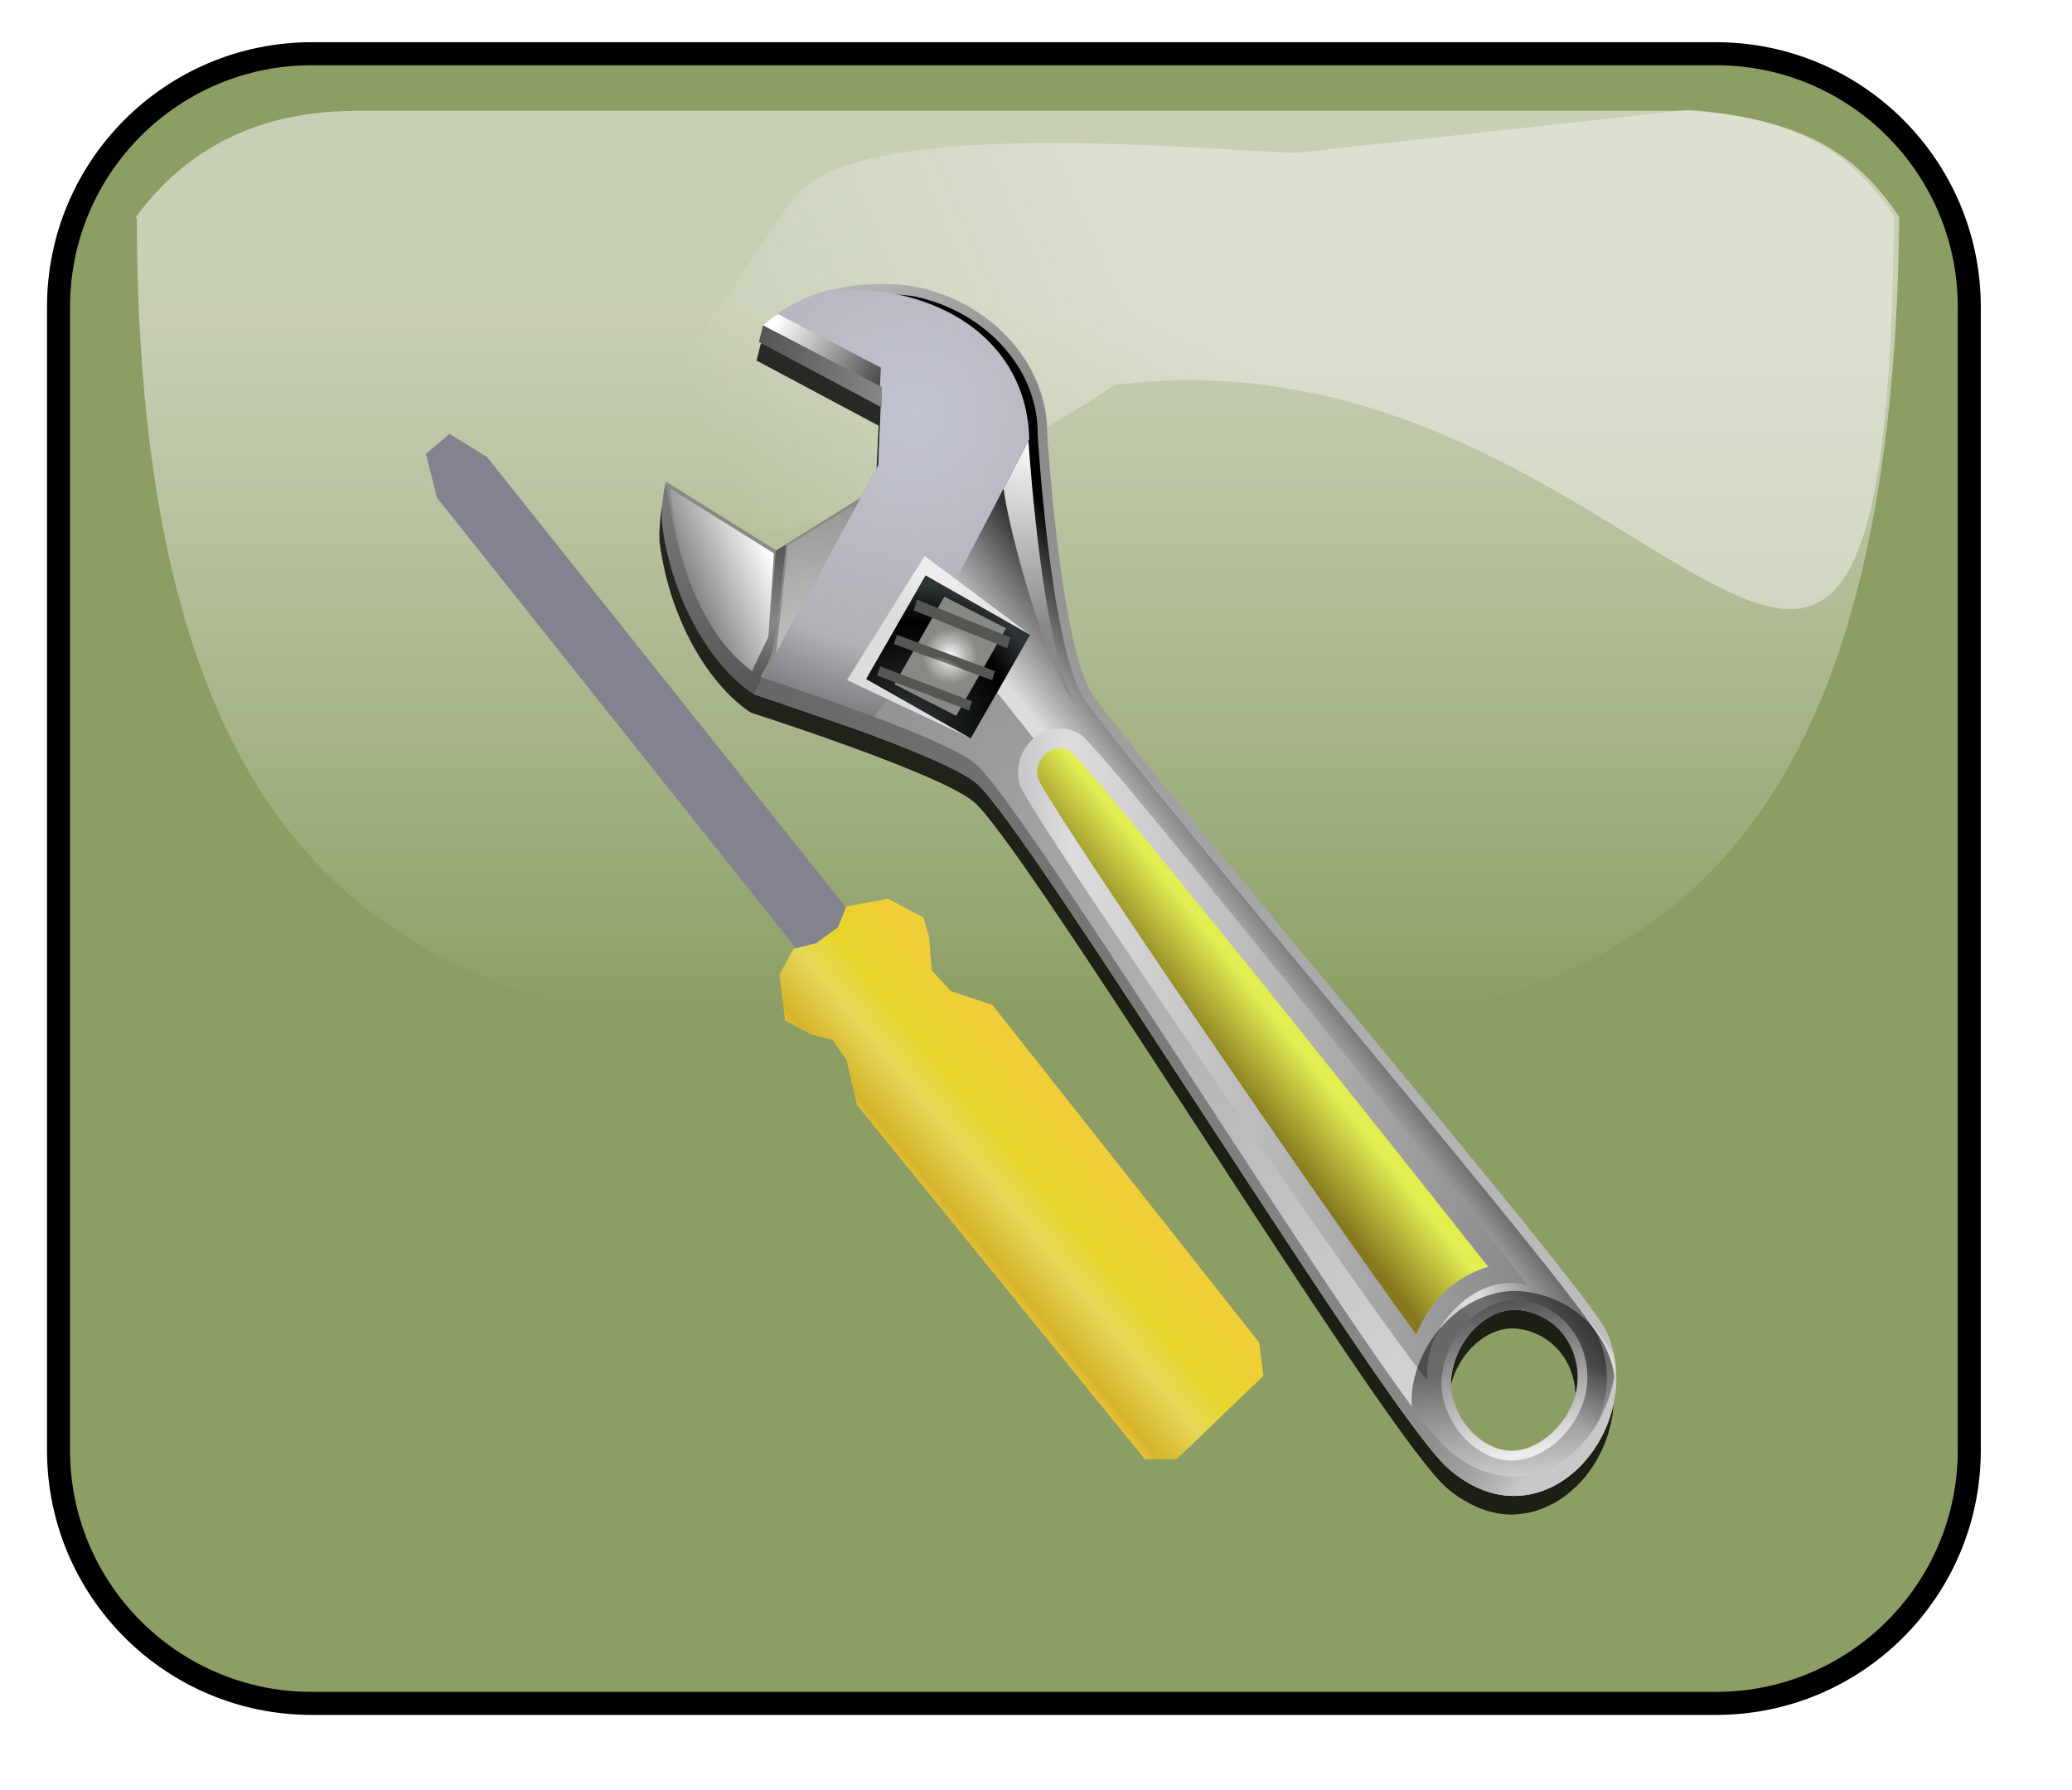
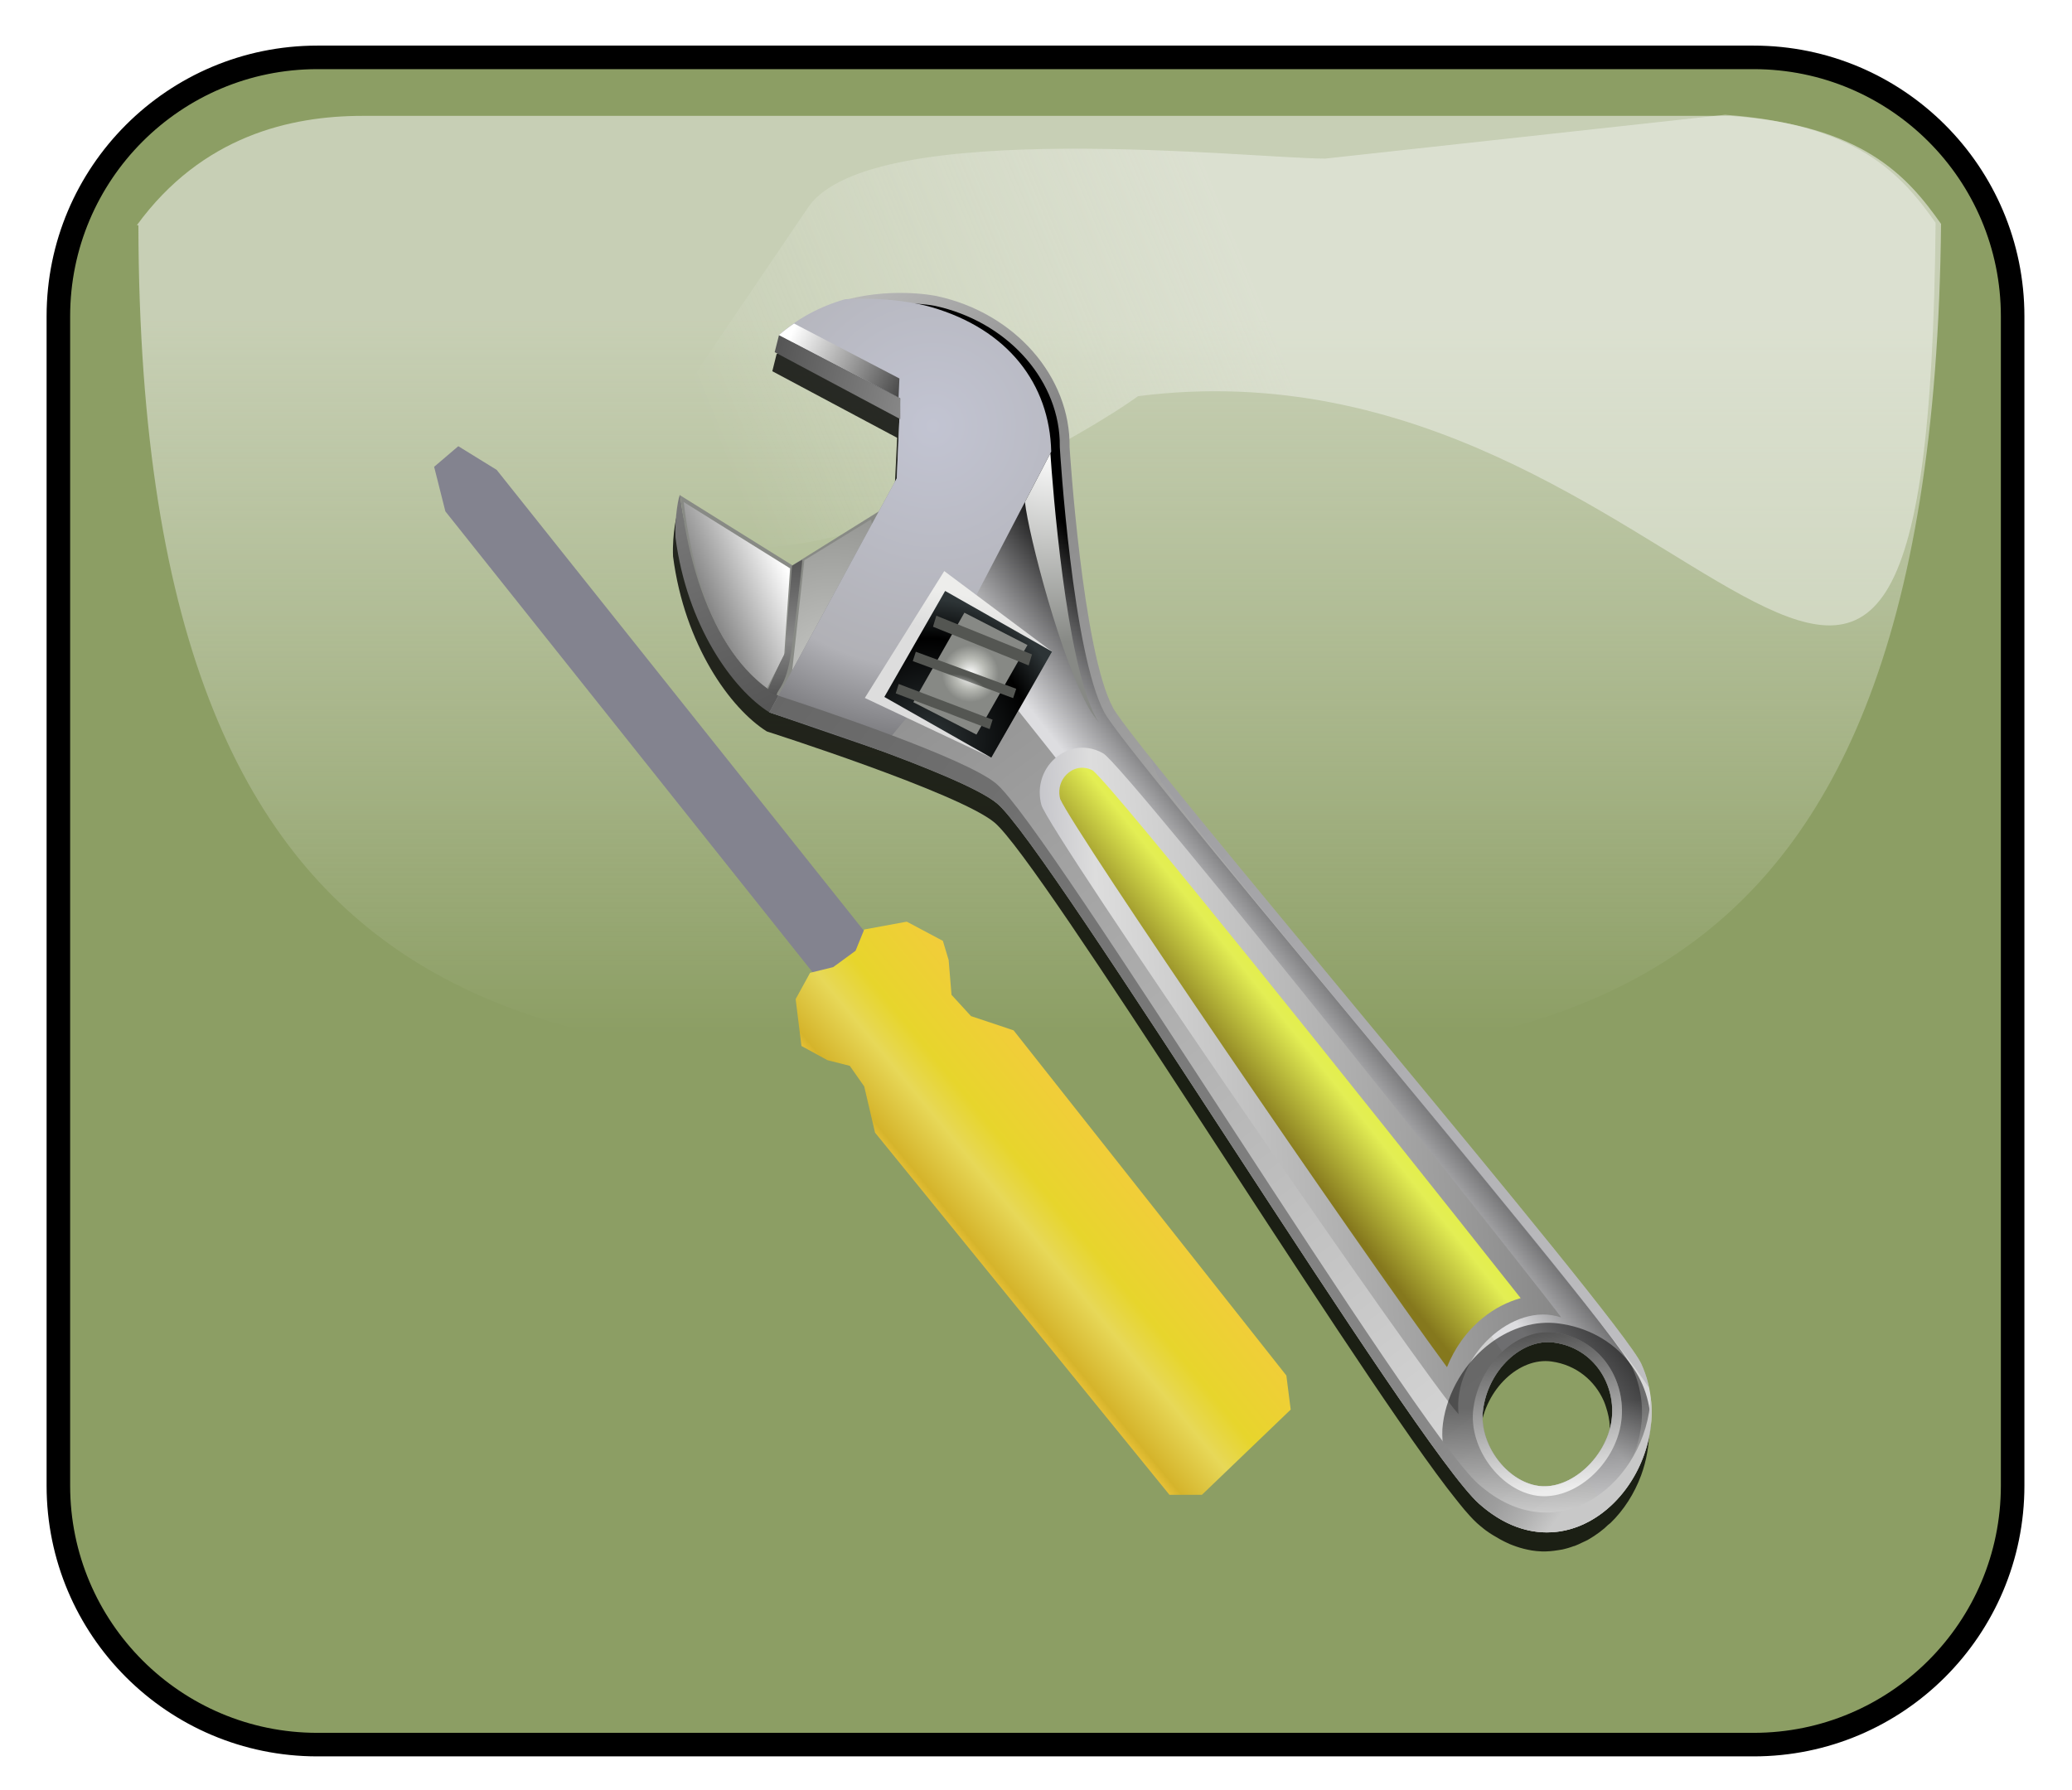
- <svg xmlns="http://www.w3.org/2000/svg" version="1.1" baseProfile="full" width="90" height="77.727" viewBox="0 0 90.00 77.73" enable-background="new 0 0 90.00 77.73" xml:space="preserve">
-   <path fill="#8C9E64" fill-opacity="1" stroke-linejoin="round" stroke="#000000" stroke-opacity="1" d="M 13.54,2.334L 74.54,2.334C 80.615,2.334 85.54,7.259 85.54,13.334L 85.54,63.001C 85.54,69.076 80.615,74.001 74.54,74.001L 13.54,74.001C 7.465,74.001 2.54,69.076 2.54,63.001L 2.54,13.334C 2.54,7.259 7.465,2.334 13.54,2.334 Z " />
+ <svg xmlns="http://www.w3.org/2000/svg" version="1.1" baseProfile="full" width="88" height="76" viewBox="0 0 88.00 76.00" enable-background="new 0 0 88.00 76.00" xml:space="preserve">
+   <path fill="#8C9E64" fill-opacity="1" stroke-linejoin="round" stroke="#000000" stroke-opacity="1" d="M 13.479,2.437L 74.479,2.437C 80.554,2.437 85.479,7.362 85.479,13.438L 85.479,63.104C 85.479,69.179 80.554,74.104 74.479,74.104L 13.479,74.104C 7.404,74.104 2.479,69.179 2.479,63.104L 2.479,13.438C 2.479,7.362 7.404,2.437 13.479,2.437 Z " />
  <linearGradient id="SVGID_Fill1_" gradientUnits="objectBoundingBox" x1="0.504" y1="-0.275" x2="2.054" y2="-0.275" gradientTransform="rotate(90 0.503869 -0.274908)">
    <stop offset="0.316" stop-color="#F0F1EC" stop-opacity="0.592" />
    <stop offset="0.8" stop-color="#FFFFFF" stop-opacity="0" />
  </linearGradient>
-   <path fill="url(#SVGID_Fill1_)" stroke-width="0.2" stroke-linejoin="round" d="M 73.56,4.818L 15.449,4.818C 12.415,4.818 8.641,5.665 5.874,9.463L 5.94,9.463C 6.005,45.062 24.106,45.183 44.483,45.183C 64.86,45.183 82.169,44.839 82.499,9.38L 82.499,9.408C 81.049,7.341 79.138,5.218 73.56,4.818 Z " />
+   <path fill="url(#SVGID_Fill1_)" stroke-width="0.2" stroke-linejoin="round" d="M 73.499,4.922L 15.388,4.922C 12.354,4.922 8.58,5.769 5.812,9.567L 5.878,9.567C 5.944,45.166 24.044,45.287 44.422,45.287C 64.799,45.287 82.108,44.942 82.438,9.483L 82.438,9.511C 80.988,7.444 79.077,5.322 73.499,4.922 Z " />
  <linearGradient id="SVGID_Fill2_" gradientUnits="objectBoundingBox" x1="0.94" y1="0.437" x2="2.525" y2="0.437" gradientTransform="rotate(170.5466 0.940186 0.437275)">
    <stop offset="0.274" stop-color="#F0F1EC" stop-opacity="0.502" />
    <stop offset="0.563" stop-color="#FFFFFF" stop-opacity="0" />
  </linearGradient>
-   <path fill="url(#SVGID_Fill2_)" stroke-width="0.2" stroke-linejoin="round" d="M 73.33,4.771L 56.342,6.633C 53.308,6.633 37.191,4.846 34.424,8.644L 26.342,20.56C 30.701,27.566 46.02,18.475 48.392,16.725C 72.023,13.708 81.939,44.792 82.268,9.333L 82.268,9.361C 80.819,7.294 78.908,5.172 73.33,4.771 Z " />
+   <path fill="url(#SVGID_Fill2_)" stroke-width="0.2" stroke-linejoin="round" d="M 73.268,4.875L 56.281,6.737C 53.247,6.737 37.13,4.949 34.363,8.748L 26.281,20.664C 30.64,27.669 45.959,18.578 48.331,16.828C 71.962,13.812 81.877,44.896 82.207,9.437L 82.207,9.464C 80.757,7.398 78.847,5.275 73.268,4.875 Z " />
  <linearGradient id="SVGID_Fill3_" gradientUnits="objectBoundingBox" x1="0.384" y1="-0.054" x2="1.499" y2="-0.054" gradientTransform="rotate(135.748 0.384323 -0.054269)">
    <stop offset="0.391" stop-color="#83838F" stop-opacity="1" />
    <stop offset="0.46" stop-color="#4F4F5E" stop-opacity="1" />
    <stop offset="0.53" stop-color="#8D8D99" stop-opacity="1" />
    <stop offset="0.614" stop-color="#AAABB9" stop-opacity="1" />
  </linearGradient>
-   <path fill="url(#SVGID_Fill3_)" stroke-width="0.2" stroke-linejoin="round" d="M 18.499,19.724L 19.525,18.849L 21.154,19.853L 37.422,40.274L 35.203,41.986L 18.978,21.619L 18.499,19.724 Z " />
+   <path fill="url(#SVGID_Fill3_)" stroke-width="0.2" stroke-linejoin="round" d="M 18.438,19.828L 19.464,18.953L 21.093,19.957L 37.361,40.377L 35.142,42.09L 18.916,21.722L 18.438,19.828 Z " />
  <linearGradient id="SVGID_Fill4_" gradientUnits="objectBoundingBox" x1="0.891" y1="0.244" x2="1.815" y2="0.244" gradientTransform="rotate(136.3901 0.890847 0.243554)">
    <stop offset="0.256" stop-color="#F5CA3F" stop-opacity="1" />
    <stop offset="0.474" stop-color="#E7D52C" stop-opacity="1" />
    <stop offset="0.549" stop-color="#E7D858" stop-opacity="1" />
    <stop offset="0.651" stop-color="#D5B42B" stop-opacity="1" />
    <stop offset="0.684" stop-color="#F5CA3F" stop-opacity="1" />
  </linearGradient>
-   <path fill="url(#SVGID_Fill4_)" stroke-width="0.2" stroke-linejoin="round" d="M 36.397,40.283L 35.447,40.977L 34.467,41.218L 33.853,42.334L 34.099,44.325L 35.202,44.928L 36.152,45.17L 36.765,46.044L 37.225,48.005L 49.729,63.39L 51.109,63.39L 54.878,59.77L 54.694,58.322L 43.109,43.661L 41.301,43.058L 40.474,42.153L 40.351,40.675L 40.106,39.86L 38.573,39.046L 36.765,39.378L 36.397,40.283 Z " />
-   <path fill="none" stroke-width="1.333" stroke-linejoin="round" stroke="#BDAA28" stroke-opacity="1" d="M 46.477,32.625C 47.555,33.567 57.523,46.028 64.646,55.036C 64.088,55.193 63.536,55.47 63.032,55.881C 62.333,56.45 61.83,57.183 61.516,57.968C 57.643,52.709 45.747,35.303 45.087,33.833C 45.068,33.754 45.055,33.676 45.051,33.599C 45.036,33.248 45.176,32.928 45.452,32.711C 45.757,32.47 46.138,32.444 46.477,32.625 Z " />
-   <path fill="#000000" fill-opacity="0.804" stroke-width="0.2" stroke-linejoin="round" d="M 65.951,57.727C 64.591,57.541 63.149,58.893 62.939,60.616C 62.765,62.04 63.938,63.629 65.297,63.814C 66.658,64.001 68.176,62.612 68.395,61.052C 68.408,60.958 68.427,60.856 68.432,60.762C 68.436,60.668 68.435,60.573 68.43,60.479C 68.417,60.199 68.359,59.929 68.27,59.664C 68.241,59.575 68.215,59.493 68.177,59.408C 67.803,58.557 67.025,57.874 65.951,57.727 Z M 39.565,13.244C 39.678,13.263 39.746,13.28 39.749,13.281C 43.079,14.001 45.426,16.719 45.383,19.706C 45.384,19.719 45.927,28.363 47.227,30.767C 48.247,32.655 68.777,56.662 69.671,58.649C 70.25,59.935 70.21,61.331 69.762,62.56C 69.475,63.338 69.028,64.038 68.458,64.588C 68.428,64.618 68.391,64.637 68.36,64.665C 68.308,64.713 68.256,64.767 68.203,64.812C 68.129,64.874 68.056,64.932 67.979,64.989C 67.838,65.094 67.69,65.193 67.539,65.28C 67.521,65.29 67.503,65.301 67.485,65.311C 67.415,65.35 67.343,65.378 67.27,65.412C 67.161,65.465 67.05,65.52 66.936,65.562L 66.898,65.57C 66.815,65.6 66.732,65.63 66.648,65.654C 66.605,65.666 66.561,65.678 66.518,65.689C 66.482,65.697 66.45,65.706 66.414,65.714C 66.355,65.726 66.294,65.733 66.234,65.742C 66.008,65.779 65.77,65.803 65.535,65.795C 65.397,65.79 65.253,65.775 65.113,65.754C 65.054,65.745 65,65.731 64.941,65.719C 64.734,65.678 64.531,65.618 64.322,65.538C 64.275,65.52 64.225,65.501 64.179,65.481C 64.103,65.449 64.028,65.412 63.953,65.376C 63.822,65.311 63.696,65.24 63.565,65.159C 63.512,65.127 63.454,65.097 63.401,65.062C 63.326,65.011 63.246,64.96 63.17,64.904C 63.144,64.885 63.116,64.863 63.09,64.843C 62.987,64.763 62.885,64.676 62.783,64.585C 62.7,64.511 62.599,64.408 62.493,64.292C 62.421,64.213 62.334,64.115 62.252,64.018C 62.142,63.889 61.997,63.704 61.871,63.546C 61.764,63.41 61.645,63.261 61.514,63.09C 56.939,57.079 44.298,36.512 42.301,34.837C 40.794,33.572 32.628,30.965 32.628,30.965C 31.079,29.989 29.135,27.291 28.646,23.531C 28.604,22.557 28.83,21.567 28.849,21.748L 33.617,24.715L 37.283,22.422L 38.042,21.018L 38.163,18.493L 32.862,15.664L 33.042,14.943C 35.517,12.766 38.772,13.117 39.565,13.244 Z " />
-   <linearGradient id="SVGID_Fill5_" gradientUnits="objectBoundingBox" x1="0.861" y1="1.056" x2="3.227" y2="1.056" gradientTransform="rotate(256.9413 0.861222 1.055933)">
+   <path fill="url(#SVGID_Fill4_)" stroke-width="0.2" stroke-linejoin="round" d="M 36.336,40.386L 35.386,41.08L 34.405,41.321L 33.792,42.438L 34.038,44.428L 35.141,45.032L 36.091,45.273L 36.704,46.148L 37.164,48.109L 49.668,63.493L 51.047,63.493L 54.817,59.874L 54.633,58.426L 43.048,43.765L 41.24,43.161L 40.412,42.257L 40.29,40.778L 40.045,39.964L 38.512,39.149L 36.704,39.481L 36.336,40.386 Z " />
+   <path fill="none" stroke-width="1.333" stroke-linejoin="round" stroke="#BDAA28" stroke-opacity="1" d="M 46.415,32.729C 47.494,33.67 57.462,46.132 64.585,55.14C 64.027,55.297 63.475,55.574 62.971,55.985C 62.272,56.553 61.769,57.286 61.455,58.072C 57.582,52.813 45.686,35.406 45.026,33.936C 45.007,33.858 44.994,33.779 44.99,33.703C 44.974,33.352 45.115,33.032 45.39,32.815C 45.696,32.574 46.077,32.547 46.415,32.729 Z " />
+   <path fill="#000000" fill-opacity="0.804" stroke-width="0.2" stroke-linejoin="round" d="M 65.89,57.83C 64.53,57.645 63.087,58.997 62.877,60.719C 62.704,62.143 63.877,63.732 65.236,63.918C 66.597,64.104 68.115,62.715 68.334,61.156C 68.347,61.062 68.366,60.959 68.371,60.865C 68.375,60.772 68.374,60.676 68.369,60.583C 68.356,60.302 68.297,60.032 68.209,59.767C 68.18,59.679 68.154,59.597 68.116,59.512C 67.742,58.661 66.964,57.977 65.89,57.83 Z M 39.504,13.348C 39.617,13.366 39.685,13.384 39.688,13.384C 43.018,14.104 45.365,16.823 45.322,19.809C 45.322,19.823 45.865,28.466 47.165,30.871C 48.185,32.758 68.716,56.766 69.61,58.752C 70.189,60.038 70.149,61.434 69.701,62.664C 69.414,63.442 68.967,64.141 68.397,64.692C 68.367,64.721 68.329,64.741 68.299,64.769C 68.247,64.817 68.195,64.871 68.142,64.916C 68.068,64.978 67.994,65.036 67.918,65.093C 67.777,65.197 67.628,65.297 67.478,65.383C 67.46,65.394 67.441,65.405 67.424,65.415C 67.353,65.453 67.281,65.481 67.209,65.516C 67.1,65.569 66.989,65.624 66.875,65.666L 66.837,65.674C 66.754,65.703 66.671,65.734 66.587,65.757C 66.543,65.77 66.5,65.782 66.457,65.792C 66.421,65.801 66.388,65.81 66.353,65.817C 66.294,65.83 66.233,65.837 66.173,65.846C 65.947,65.883 65.709,65.907 65.474,65.898C 65.336,65.893 65.192,65.879 65.051,65.857C 64.993,65.848 64.939,65.835 64.879,65.823C 64.673,65.781 64.47,65.721 64.261,65.641C 64.214,65.623 64.164,65.605 64.117,65.585C 64.042,65.553 63.967,65.516 63.892,65.479C 63.761,65.415 63.635,65.344 63.504,65.263C 63.451,65.231 63.393,65.201 63.34,65.165C 63.264,65.115 63.184,65.064 63.109,65.008C 63.083,64.988 63.055,64.966 63.028,64.946C 62.926,64.867 62.824,64.78 62.722,64.689C 62.639,64.615 62.538,64.511 62.432,64.395C 62.359,64.317 62.273,64.218 62.19,64.121C 62.081,63.992 61.936,63.808 61.81,63.65C 61.702,63.514 61.583,63.364 61.453,63.194C 56.878,57.182 44.237,36.616 42.24,34.94C 40.733,33.676 32.567,31.068 32.567,31.068C 31.018,30.093 29.073,27.395 28.585,23.635C 28.542,22.66 28.769,21.671 28.788,21.852L 33.556,24.818L 37.222,22.526L 37.98,21.121L 38.102,18.596L 32.801,15.768L 32.981,15.046C 35.456,12.869 38.71,13.22 39.504,13.348 Z " />
+   <linearGradient id="SVGID_Fill5_" gradientUnits="objectBoundingBox" x1="0.861" y1="1.056" x2="3.227" y2="1.056" gradientTransform="rotate(256.9413 0.861223 1.055933)">
    <stop offset="0" stop-color="#545454" stop-opacity="1" />
    <stop offset="0.686" stop-color="#878787" stop-opacity="1" />
    <stop offset="1" stop-color="#878787" stop-opacity="1" />
  </linearGradient>
-   <path fill="url(#SVGID_Fill5_)" stroke-width="0.2" stroke-linejoin="round" d="M 28.951,20.939C 29.389,25.003 32.117,28.483 33.645,28.93L 32.736,30.156C 31.188,29.18 29.237,26.486 28.749,22.726L 28.749,22.726C 28.71,21.828 28.898,20.911 28.942,20.917L 28.951,20.939 Z " />
-   <path fill="#888A85" fill-opacity="1" stroke-width="0.2" stroke-linejoin="round" d="M 28.951,20.939L 33.714,23.908L 37.385,21.617C 37.688,22.222 36.438,30.36 34.648,30.022C 31.372,29.402 29.494,25.561 28.951,20.939 Z " />
+   <path fill="url(#SVGID_Fill5_)" stroke-width="0.2" stroke-linejoin="round" d="M 28.889,21.042C 29.327,25.107 32.056,28.587 33.584,29.033L 32.675,30.259C 31.127,29.284 29.176,26.59 28.688,22.83L 28.688,22.83C 28.648,21.931 28.837,21.015 28.881,21.02L 28.889,21.042 Z " />
+   <path fill="#888A85" fill-opacity="1" stroke-width="0.2" stroke-linejoin="round" d="M 28.89,21.042L 33.653,24.012L 37.324,21.721C 37.627,22.326 36.377,30.463 34.587,30.125C 31.311,29.506 29.433,25.665 28.89,21.042 Z " />
  <linearGradient id="SVGID_Fill6_" gradientUnits="objectBoundingBox" x1="0.964" y1="0.351" x2="2.072" y2="0.351" gradientTransform="rotate(142.7085 0.963585 0.350584)">
    <stop offset="0" stop-color="#FFFFFF" stop-opacity="1" />
    <stop offset="0.639" stop-color="#878787" stop-opacity="1" />
    <stop offset="1" stop-color="#878787" stop-opacity="1" />
  </linearGradient>
-   <path fill="url(#SVGID_Fill6_)" stroke-width="0.2" stroke-linejoin="round" d="M 33.618,24.038L 33.367,27.727L 32.636,29.123C 31.804,28.508 31.109,27.631 30.549,26.564L 30.549,26.564C 29.816,25.058 29.333,23.215 29.098,21.222L 33.618,24.038 Z " />
-   <radialGradient id="SVGID_Fill7_" cx="35.429" cy="28.463" r="13.953" gradientUnits="userSpaceOnUse" gradientTransform="rotate(201.1746 35.42925 28.46309)">
+   <path fill="url(#SVGID_Fill6_)" stroke-width="0.2" stroke-linejoin="round" d="M 33.556,24.142L 33.306,27.831L 32.575,29.226C 31.742,28.611 31.048,27.735 30.488,26.668L 30.488,26.668C 29.755,25.162 29.271,23.318 29.037,21.325L 33.556,24.142 Z " />
+   <radialGradient id="SVGID_Fill7_" cx="35.368" cy="28.567" r="13.953" gradientUnits="userSpaceOnUse" gradientTransform="rotate(201.1746 35.36806 28.56658)">
    <stop offset="0" stop-color="#FFFFFF" stop-opacity="0.518" />
    <stop offset="1" stop-color="#3D3D3D" stop-opacity="0.518" />
  </radialGradient>
-   <path fill="url(#SVGID_Fill7_)" stroke-width="0.2" stroke-linejoin="round" d="M 37.057,21.977L 37.064,22.002C 37.316,22.868 36.42,30.436 34.666,30.104C 34.278,30.031 33.904,29.911 33.555,29.751L 34.223,23.695L 37.048,21.963 Z " />
+   <path fill="url(#SVGID_Fill7_)" stroke-width="0.2" stroke-linejoin="round" d="M 36.996,22.08L 37.003,22.106C 37.255,22.972 36.359,30.54 34.604,30.208C 34.217,30.134 33.842,30.015 33.493,29.855L 34.162,23.798L 36.987,22.066 Z " />
  <linearGradient id="SVGID_Fill8_" gradientUnits="objectBoundingBox" x1="0.927" y1="0.976" x2="2.485" y2="0.976" gradientTransform="rotate(242.3543 0.927189 0.975742)">
    <stop offset="0" stop-color="#DDDDDD" stop-opacity="1" />
    <stop offset="0.686" stop-color="#878787" stop-opacity="1" />
    <stop offset="0.894" stop-color="#DDDDDD" stop-opacity="1" />
    <stop offset="1" stop-color="#DDDDDD" stop-opacity="1" />
  </linearGradient>
-   <path fill="url(#SVGID_Fill8_)" stroke-width="0.2" stroke-linejoin="round" d="M 39.852,12.473C 43.182,13.194 45.531,15.908 45.487,18.895L 45.487,18.895C 45.488,18.908 46.031,27.556 47.332,29.96L 47.332,29.96C 48.352,31.848 68.88,55.85 69.775,57.837L 69.775,57.837C 71.664,62.032 67.017,67.435 62.886,63.774L 62.886,63.774C 60.161,61.359 44.639,35.896 42.41,34.026L 42.41,34.026C 40.903,32.761 32.737,30.155 32.737,30.155L 38.148,20.215L 38.297,16.816L 33.146,14.13C 35.426,12.123 38.373,12.272 39.442,12.408L 39.442,12.408C 39.698,12.441 39.846,12.473 39.852,12.473 Z M 68.504,60.24C 68.714,58.742 67.777,57.157 66.059,56.921L 66.059,56.921C 64.699,56.735 63.254,58.086 63.044,59.809L 63.044,59.809C 62.87,61.233 64.046,62.825 65.405,63.011L 65.423,63.014L 65.423,63.014C 66.778,63.186 68.286,61.793 68.504,60.24 Z " />
+   <path fill="url(#SVGID_Fill8_)" stroke-width="0.2" stroke-linejoin="round" d="M 39.79,12.577C 43.12,13.297 45.47,16.012 45.426,18.998L 45.426,18.998C 45.427,19.012 45.97,27.659 47.27,30.063L 47.27,30.063C 48.291,31.951 68.819,55.954 69.713,57.94L 69.713,57.94C 71.603,62.135 66.956,67.539 62.824,63.877L 62.824,63.877C 60.1,61.463 44.578,36 42.349,34.129L 42.349,34.129C 40.842,32.865 32.676,30.259 32.676,30.259L 38.087,20.319L 38.236,16.919L 33.085,14.233C 35.365,12.227 38.312,12.376 39.381,12.511L 39.381,12.511C 39.637,12.544 39.785,12.576 39.79,12.577 Z M 68.443,60.344C 68.653,58.846 67.716,57.26 65.998,57.025L 65.998,57.025C 64.638,56.838 63.192,58.19 62.983,59.912L 62.983,59.912C 62.809,61.337 63.984,62.929 65.344,63.115L 65.362,63.117L 65.362,63.117C 66.717,63.289 68.225,61.897 68.443,60.344 Z " />
  <linearGradient id="SVGID_Fill9_" gradientUnits="objectBoundingBox" x1="0.604" y1="0.44" x2="0.764" y2="0.44" gradientTransform="rotate(132.351 0.603554 0.44031)">
    <stop offset="0" stop-color="#000000" stop-opacity="1" />
    <stop offset="0.894" stop-color="#DDDDE0" stop-opacity="1" />
    <stop offset="1" stop-color="#DDDDE0" stop-opacity="1" />
  </linearGradient>
-   <path fill="url(#SVGID_Fill9_)" stroke-width="0.2" stroke-linejoin="round" d="M 38.558,20.331L 38.723,16.562C 38.723,16.562 34.902,14.569 33.95,14.073C 36.526,12.257 39.727,12.878 39.763,12.886C 42.767,13.537 44.95,15.905 45.068,18.587C 45.072,18.688 45.074,18.789 45.073,18.89L 45.073,18.891C 45.079,19.042 45.609,27.652 46.967,30.165C 47.456,31.069 51.873,36.399 56.987,42.571C 62.311,48.996 68.937,56.993 69.397,58.014C 69.646,58.567 69.77,59.131 69.795,59.683C 69.865,61.28 69.092,62.775 68.061,63.656C 67.882,63.369 67.691,63.065 67.486,62.743C 68.218,62.159 68.778,61.274 68.915,60.298C 69.04,59.405 68.808,58.484 68.278,57.77C 67.761,57.072 66.993,56.622 66.116,56.502C 65.437,56.409 64.719,56.629 64.092,57.121C 64.014,57.183 63.941,57.249 63.869,57.317C 59.1,50.424 50.985,39.476 37.311,22.623C 38.03,21.301 38.558,20.331 38.558,20.331 Z " />
-   <radialGradient id="SVGID_Fill10_" cx="39.679" cy="17.984" r="20.629" gradientUnits="userSpaceOnUse" gradientTransform="rotate(119.4169 39.67858 17.98362)">
+   <path fill="url(#SVGID_Fill9_)" stroke-width="0.2" stroke-linejoin="round" d="M 38.497,20.434L 38.661,16.666C 38.661,16.666 34.841,14.673 33.889,14.177C 36.465,12.361 39.665,12.982 39.702,12.99C 42.705,13.64 44.889,16.009 45.007,18.691C 45.011,18.791 45.013,18.893 45.011,18.994L 45.011,18.994C 45.018,19.145 45.548,27.756 46.906,30.268C 47.395,31.172 51.811,36.502 56.925,42.674C 62.25,49.1 68.876,57.096 69.336,58.117C 69.585,58.671 69.709,59.234 69.734,59.786C 69.804,61.384 69.031,62.879 68,63.759C 67.821,63.472 67.629,63.169 67.425,62.847C 68.157,62.263 68.717,61.377 68.853,60.401C 68.979,59.509 68.747,58.588 68.217,57.873C 67.7,57.176 66.932,56.726 66.055,56.605C 65.376,56.512 64.657,56.733 64.03,57.225C 63.953,57.286 63.88,57.353 63.808,57.421C 59.039,50.528 50.924,39.579 37.25,22.727C 37.969,21.404 38.497,20.434 38.497,20.434 Z " />
+   <radialGradient id="SVGID_Fill10_" cx="39.617" cy="18.087" r="20.629" gradientUnits="userSpaceOnUse" gradientTransform="rotate(119.4169 39.61739 18.08711)">
    <stop offset="0" stop-color="#C2C4D2" stop-opacity="1" />
    <stop offset="0.5" stop-color="#B1B1B6" stop-opacity="1" />
    <stop offset="1" stop-color="#000000" stop-opacity="1" />
  </radialGradient>
-   <path fill="url(#SVGID_Fill10_)" stroke-width="0.2" stroke-linejoin="round" d="M 39.608,12.941C 42.862,13.877 44.644,16.203 44.708,19.082L 41.344,25.529L 40.2,24.879L 37.81,29.578L 38.747,30.166L 37.42,31.767L 32.737,30.156L 38.148,20.215L 38.297,16.816L 33.146,14.13C 33.922,13.434 34.885,12.91 35.955,12.606L 35.955,12.606C 36.757,12.56 37.572,12.59 38.306,12.683L 38.306,12.683C 38.782,12.744 39.224,12.831 39.608,12.941 Z " />
-   <linearGradient id="SVGID_Fill11_" gradientUnits="objectBoundingBox" x1="0.426" y1="0.905" x2="1.209" y2="0.905" gradientTransform="rotate(-77.76443 0.425591 0.905266)">
+   <path fill="url(#SVGID_Fill10_)" stroke-width="0.2" stroke-linejoin="round" d="M 39.547,13.044C 42.801,13.98 44.583,16.307 44.646,19.186L 41.282,25.633L 40.139,24.982L 37.749,29.681L 38.686,30.269L 37.359,31.871L 32.676,30.26L 38.087,20.319L 38.236,16.919L 33.085,14.233C 33.86,13.538 34.824,13.013 35.894,12.71L 35.894,12.71C 36.695,12.663 37.51,12.693 38.245,12.787L 38.245,12.787C 38.721,12.847 39.163,12.934 39.547,13.044 Z " />
+   <linearGradient id="SVGID_Fill11_" gradientUnits="objectBoundingBox" x1="0.426" y1="0.905" x2="1.209" y2="0.905" gradientTransform="rotate(-77.76444 0.425592 0.905266)">
    <stop offset="0" stop-color="#DDDDDD" stop-opacity="1" />
    <stop offset="0.722" stop-color="#DDDDDD" stop-opacity="1" />
    <stop offset="1" stop-color="#EDEDEB" stop-opacity="1" />
  </linearGradient>
-   <path fill="url(#SVGID_Fill11_)" stroke-width="0.2" stroke-linejoin="round" d="M 44.746,27.577L 42.165,32.08L 36.792,29.543L 40.164,24.154L 44.746,27.577 Z " />
-   <radialGradient id="SVGID_Fill12_" cx="39.528" cy="31.296" r="5.943" gradientUnits="userSpaceOnUse" gradientTransform="rotate(177.4939 39.52761 31.29593)">
+   <path fill="url(#SVGID_Fill11_)" stroke-width="0.2" stroke-linejoin="round" d="M 44.685,27.68L 42.104,32.184L 36.73,29.646L 40.103,24.257L 44.685,27.68 Z " />
+   <radialGradient id="SVGID_Fill12_" cx="39.466" cy="31.399" r="5.943" gradientUnits="userSpaceOnUse" gradientTransform="rotate(177.4939 39.46642 31.39942)">
    <stop offset="0" stop-color="#2D3436" stop-opacity="1" />
    <stop offset="0.722" stop-color="#000000" stop-opacity="1" />
    <stop offset="1" stop-color="#2D3436" stop-opacity="1" />
  </radialGradient>
-   <path fill="url(#SVGID_Fill12_)" stroke-width="0.2" stroke-linejoin="round" d="M 44.746,27.577L 42.165,32.08L 37.62,29.5L 40.202,24.997L 44.746,27.577 Z " />
-   <radialGradient id="SVGID_Fill13_" cx="41.275" cy="28.513" r="1.202" gradientUnits="userSpaceOnUse" gradientTransform="rotate(203.7925 41.27473 28.51323)">
+   <path fill="url(#SVGID_Fill12_)" stroke-width="0.2" stroke-linejoin="round" d="M 44.685,27.68L 42.104,32.184L 37.559,29.604L 40.141,25.101L 44.685,27.68 Z " />
+   <radialGradient id="SVGID_Fill13_" cx="41.214" cy="28.617" r="1.202" gradientUnits="userSpaceOnUse" gradientTransform="rotate(203.7925 41.21354 28.61672)">
    <stop offset="0" stop-color="#FFFFFF" stop-opacity="1" />
    <stop offset="0.527" stop-color="#BABCB6" stop-opacity="1" />
    <stop offset="1" stop-color="#878985" stop-opacity="1" />
  </radialGradient>
-   <path fill="url(#SVGID_Fill13_)" stroke-width="0.2" stroke-linejoin="round" d="M 43.699,27.295L 41.532,31.098L 38.852,29.725L 41.02,25.922L 43.699,27.295 Z " />
-   <radialGradient id="SVGID_Fill14_" cx="41.223" cy="29.337" r="1.837" gradientUnits="userSpaceOnUse" gradientTransform="rotate(190.8937 41.22275 29.33728)">
+   <path fill="url(#SVGID_Fill13_)" stroke-width="0.2" stroke-linejoin="round" d="M 43.638,27.399L 41.471,31.202L 38.791,29.828L 40.959,26.025L 43.638,27.399 Z " />
+   <radialGradient id="SVGID_Fill14_" cx="41.162" cy="29.441" r="1.837" gradientUnits="userSpaceOnUse" gradientTransform="rotate(190.8937 41.16156 29.44077)">
    <stop offset="0" stop-color="#878985" stop-opacity="1" />
    <stop offset="0.621" stop-color="#FFFFFF" stop-opacity="1" />
    <stop offset="1" stop-color="#545652" stop-opacity="1" />
  </radialGradient>
-   <path fill="url(#SVGID_Fill14_)" stroke-width="0.2" stroke-linejoin="round" d="M 43.891,27.692L 43.749,28.16L 39.686,26.517L 39.829,26.049L 43.891,27.692 Z " />
-   <radialGradient id="SVGID_Fill15_" cx="39.663" cy="31.831" r="1.814" gradientUnits="userSpaceOnUse" gradientTransform="rotate(189.5452 39.66318 31.83152)">
+   <path fill="url(#SVGID_Fill14_)" stroke-width="0.2" stroke-linejoin="round" d="M 43.83,27.796L 43.688,28.264L 39.625,26.62L 39.767,26.152L 43.83,27.796 Z " />
+   <radialGradient id="SVGID_Fill15_" cx="39.602" cy="31.935" r="1.814" gradientUnits="userSpaceOnUse" gradientTransform="rotate(189.5452 39.60199 31.93501)">
    <stop offset="0" stop-color="#878985" stop-opacity="1" />
    <stop offset="0.621" stop-color="#FFFFFF" stop-opacity="1" />
    <stop offset="1" stop-color="#545652" stop-opacity="1" />
  </radialGradient>
-   <path fill="url(#SVGID_Fill15_)" stroke-width="0.2" stroke-linejoin="round" d="M 42.218,30.466L 42.092,30.864L 38.103,29.348L 38.23,28.949L 42.218,30.466 Z " />
-   <radialGradient id="SVGID_Fill16_" cx="40.529" cy="30.468" r="1.945" gradientUnits="userSpaceOnUse" gradientTransform="rotate(188.9563 40.52907 30.46786)">
+   <path fill="url(#SVGID_Fill15_)" stroke-width="0.2" stroke-linejoin="round" d="M 42.157,30.57L 42.031,30.968L 38.042,29.452L 38.169,29.053L 42.157,30.57 Z " />
+   <radialGradient id="SVGID_Fill16_" cx="40.468" cy="30.571" r="1.945" gradientUnits="userSpaceOnUse" gradientTransform="rotate(188.9564 40.46787 30.57135)">
    <stop offset="0" stop-color="#878985" stop-opacity="1" />
    <stop offset="0.621" stop-color="#FFFFFF" stop-opacity="1" />
    <stop offset="1" stop-color="#545652" stop-opacity="1" />
  </radialGradient>
-   <path fill="url(#SVGID_Fill16_)" stroke-width="0.2" stroke-linejoin="round" d="M 43.221,29.154L 43.09,29.551L 38.828,27.978L 38.957,27.581L 43.221,29.154 Z " />
+   <path fill="url(#SVGID_Fill16_)" stroke-width="0.2" stroke-linejoin="round" d="M 43.16,29.257L 43.029,29.654L 38.767,28.081L 38.896,27.684L 43.16,29.257 Z " />
  <linearGradient id="SVGID_Fill17_" gradientUnits="objectBoundingBox" x1="0.588" y1="0.996" x2="1.591" y2="0.996" gradientTransform="rotate(269.2465 0.587932 0.995762)">
    <stop offset="0" stop-color="#545454" stop-opacity="1" />
    <stop offset="0.397" stop-color="#878787" stop-opacity="1" />
    <stop offset="1" stop-color="#545454" stop-opacity="1" />
  </linearGradient>
-   <path fill="url(#SVGID_Fill17_)" stroke-width="0.2" stroke-linejoin="round" d="M 33.713,27.206C 33.514,29.021 33.111,29.101 33.041,29.422L 33.041,29.422C 32.902,29.352 32.866,29.349 32.845,29.349L 32.845,29.349C 32.819,29.348 32.813,29.35 32.663,29.23L 32.663,29.23C 32.704,29.073 33.206,27.996 33.408,27.612L 33.408,27.612C 33.47,26.706 33.683,24.17 33.7,23.929L 33.7,23.929C 33.865,23.826 33.929,23.786 34.131,23.677L 34.131,23.677C 34.152,23.79 33.742,27.091 33.713,27.206 Z " />
+   <path fill="url(#SVGID_Fill17_)" stroke-width="0.2" stroke-linejoin="round" d="M 33.652,27.31C 33.452,29.125 33.05,29.204 32.979,29.526L 32.979,29.526C 32.841,29.455 32.805,29.452 32.783,29.452L 32.783,29.452C 32.757,29.451 32.752,29.453 32.602,29.333L 32.602,29.333C 32.642,29.176 33.145,28.099 33.347,27.715L 33.347,27.715C 33.409,26.81 33.621,24.273 33.639,24.032L 33.639,24.032C 33.804,23.93 33.868,23.89 34.069,23.78L 34.069,23.78C 34.091,23.893 33.68,27.195 33.652,27.31 Z " />
  <linearGradient id="SVGID_Fill18_" gradientUnits="objectBoundingBox" x1="0.979" y1="0.478" x2="1.933" y2="0.478" gradientTransform="rotate(176.7781 0.978813 0.478393)">
    <stop offset="0" stop-color="#878787" stop-opacity="1" />
    <stop offset="0.894" stop-color="#DDDDDD" stop-opacity="1" />
    <stop offset="1" stop-color="#C6C6CB" stop-opacity="1" />
  </linearGradient>
-   <path fill="url(#SVGID_Fill18_)" stroke-width="0.2" stroke-linejoin="round" d="M 46.914,31.895C 47.889,32.454 66.493,55.901 66.361,55.855L 66.361,55.855C 64.333,55.156 61.756,57.521 62.007,59.962L 62.007,59.962C 60.574,58.43 44.571,35.165 44.29,34.084L 44.29,34.084C 43.927,32.686 45.051,31.517 46.251,31.67L 46.251,31.67C 46.472,31.698 46.696,31.771 46.914,31.895 Z " />
-   <linearGradient id="SVGID_Fill19_" gradientUnits="objectBoundingBox" x1="0.552" y1="0.427" x2="0.742" y2="0.427" gradientTransform="rotate(134.2346 0.552212 0.426897)">
+   <path fill="url(#SVGID_Fill18_)" stroke-width="0.2" stroke-linejoin="round" d="M 46.852,31.999C 47.828,32.558 66.432,56.004 66.3,55.959L 66.3,55.959C 64.271,55.26 61.695,57.624 61.945,60.066L 61.945,60.066C 60.513,58.533 44.51,35.268 44.228,34.188L 44.228,34.188C 43.866,32.79 44.99,31.621 46.19,31.773L 46.19,31.773C 46.411,31.802 46.635,31.874 46.852,31.999 Z " />
+   <linearGradient id="SVGID_Fill19_" gradientUnits="objectBoundingBox" x1="0.552" y1="0.427" x2="0.742" y2="0.427" gradientTransform="rotate(134.2345 0.552212 0.426897)">
    <stop offset="0" stop-color="#E2EE48" stop-opacity="1" />
    <stop offset="0.213" stop-color="#E3EE54" stop-opacity="1" />
    <stop offset="1" stop-color="#85781D" stop-opacity="1" />
  </linearGradient>
-   <path fill="url(#SVGID_Fill19_)" stroke-width="0.2" stroke-linejoin="round" d="M 46.477,32.626C 47.555,33.567 57.523,46.028 64.646,55.036L 64.646,55.036C 64.088,55.193 63.536,55.47 63.032,55.881L 63.032,55.881C 62.333,56.45 61.83,57.183 61.516,57.969L 61.516,57.969C 57.643,52.709 45.747,35.302 45.087,33.832L 45.087,33.832C 45.069,33.754 45.055,33.676 45.051,33.599L 45.051,33.599C 45.036,33.249 45.177,32.928 45.452,32.711L 45.452,32.711C 45.657,32.549 45.897,32.484 46.135,32.514L 46.135,32.514C 46.251,32.529 46.366,32.566 46.477,32.626 Z " />
-   <radialGradient id="SVGID_Fill20_" cx="44.71" cy="18.91" r="8.299" gradientUnits="userSpaceOnUse" gradientTransform="rotate(170.9405 44.70994 18.90988)">
+   <path fill="url(#SVGID_Fill19_)" stroke-width="0.2" stroke-linejoin="round" d="M 46.416,32.729C 47.493,33.67 57.462,46.132 64.585,55.14L 64.585,55.14C 64.027,55.296 63.475,55.573 62.971,55.985L 62.971,55.985C 62.272,56.554 61.769,57.286 61.455,58.072L 61.455,58.072C 57.582,52.813 45.686,35.406 45.026,33.936L 45.026,33.936C 45.007,33.858 44.994,33.779 44.99,33.703L 44.99,33.703C 44.975,33.352 45.115,33.031 45.391,32.814L 45.391,32.814C 45.596,32.652 45.836,32.588 46.074,32.618L 46.074,32.618C 46.189,32.633 46.305,32.669 46.416,32.729 Z " />
+   <radialGradient id="SVGID_Fill20_" cx="44.649" cy="19.013" r="8.299" gradientUnits="userSpaceOnUse" gradientTransform="rotate(170.9404 44.64875 19.01338)">
    <stop offset="0" stop-color="#FFFFFF" stop-opacity="1" />
    <stop offset="1" stop-color="#878985" stop-opacity="1" />
  </radialGradient>
-   <path fill="url(#SVGID_Fill20_)" stroke-width="0.2" stroke-linejoin="round" d="M 46.604,30.371C 46.638,30.434 46.693,30.521 46.759,30.619L 46.759,30.619C 46.572,30.383 46.437,30.2 46.371,30.087L 46.371,30.087C 45.14,28.01 43.738,22.587 43.591,21.22L 44.672,19.149C 44.763,20.498 45.322,28 46.604,30.371 Z " />
+   <path fill="url(#SVGID_Fill20_)" stroke-width="0.2" stroke-linejoin="round" d="M 46.543,30.474C 46.577,30.538 46.631,30.624 46.698,30.723L 46.698,30.723C 46.511,30.486 46.376,30.303 46.309,30.19L 46.309,30.19C 45.078,28.113 43.677,22.69 43.53,21.324L 44.611,19.253C 44.702,20.601 45.261,28.104 46.543,30.474 Z " />
  <linearGradient id="SVGID_Fill21_" gradientUnits="objectBoundingBox" x1="0.526" y1="1.099" x2="1.237" y2="1.099" gradientTransform="rotate(267.0713 0.526346 1.098918)">
    <stop offset="0" stop-color="#FFFFFF" stop-opacity="0.502" />
    <stop offset="1" stop-color="#000000" stop-opacity="0.502" />
  </linearGradient>
-   <path fill="url(#SVGID_Fill21_)" stroke-width="0.2" stroke-linejoin="round" d="M 65.405,63.011C 66.765,63.198 68.285,61.8 68.504,60.241C 68.714,58.742 67.778,57.156 66.059,56.921C 64.7,56.735 63.254,58.086 63.044,59.809C 62.87,61.233 64.046,62.825 65.405,63.011 Z M 61.631,62.301C 61.371,61.676 61.257,61.009 61.344,60.362C 61.524,59.019 62.291,57.734 63.394,56.923C 64.271,56.28 65.277,55.99 66.227,56.107C 67.451,56.259 68.522,56.842 69.242,57.746C 69.872,58.539 70.195,59.531 70.164,60.528C 69.743,63.892 66.154,66.671 62.885,63.773C 62.599,63.52 62.169,63.009 61.631,62.301 Z " />
-   <linearGradient id="SVGID_Fill22_" gradientUnits="objectBoundingBox" x1="0.566" y1="0.961" x2="1.541" y2="0.961" gradientTransform="rotate(262.8029 0.565812 0.961216)">
+   <path fill="url(#SVGID_Fill21_)" stroke-width="0.2" stroke-linejoin="round" d="M 65.344,63.115C 66.704,63.301 68.224,61.904 68.443,60.345C 68.653,58.845 67.716,57.259 65.998,57.024C 64.638,56.838 63.192,58.189 62.983,59.912C 62.809,61.337 63.984,62.929 65.344,63.115 Z M 61.569,62.404C 61.31,61.78 61.196,61.112 61.283,60.465C 61.463,59.122 62.23,57.837 63.333,57.027C 64.21,56.383 65.216,56.093 66.165,56.211C 67.39,56.363 68.461,56.945 69.18,57.85C 69.811,58.642 70.134,59.634 70.103,60.631C 69.681,63.995 66.093,66.775 62.824,63.877C 62.537,63.624 62.108,63.113 61.569,62.404 Z " />
+   <linearGradient id="SVGID_Fill22_" gradientUnits="objectBoundingBox" x1="0.566" y1="0.961" x2="1.541" y2="0.961" gradientTransform="rotate(262.8029 0.565811 0.961216)">
    <stop offset="0" stop-color="#EDEDED" stop-opacity="1" />
    <stop offset="1" stop-color="#525252" stop-opacity="1" />
  </linearGradient>
-   <path fill="url(#SVGID_Fill22_)" stroke-width="0.2" stroke-linejoin="round" d="M 66.116,56.502C 66.993,56.622 67.76,57.072 68.278,57.77L 68.278,57.77C 68.807,58.484 69.039,59.405 68.915,60.298L 68.915,60.298C 68.658,62.124 66.925,63.646 65.347,63.43L 65.347,63.43C 63.777,63.215 62.432,61.397 62.632,59.759L 62.632,59.759C 62.758,58.727 63.303,57.742 64.092,57.121L 64.092,57.121C 64.711,56.634 65.422,56.414 66.096,56.499L 66.116,56.502 Z M 68.504,60.24C 68.714,58.742 67.778,57.156 66.059,56.921L 66.059,56.921C 64.699,56.735 63.254,58.086 63.044,59.809L 63.044,59.809C 62.87,61.233 64.046,62.825 65.405,63.011L 65.423,63.014L 65.423,63.014C 66.778,63.186 68.286,61.793 68.504,60.24 Z " />
-   <path fill="#9B9BA1" fill-opacity="0.404" stroke-width="0.2" stroke-linejoin="round" d="M 49.245,32.872C 49.129,32.657 49.02,32.389 48.917,32.08C 53.951,38.416 69.011,56.142 69.774,57.837C 69.923,58.167 70.027,58.504 70.098,58.845C 67.859,55.431 50.161,34.578 49.245,32.872 Z " />
+   <path fill="url(#SVGID_Fill22_)" stroke-width="0.2" stroke-linejoin="round" d="M 66.055,56.605C 66.932,56.725 67.699,57.176 68.217,57.873L 68.217,57.873C 68.746,58.588 68.978,59.509 68.853,60.402L 68.853,60.402C 68.597,62.228 66.864,63.75 65.286,63.534L 65.286,63.534C 63.716,63.319 62.371,61.501 62.571,59.862L 62.571,59.862C 62.697,58.83 63.242,57.845 64.03,57.225L 64.03,57.225C 64.65,56.737 65.361,56.517 66.035,56.603L 66.055,56.605 Z M 68.443,60.344C 68.653,58.845 67.716,57.259 65.998,57.025L 65.998,57.025C 64.638,56.838 63.192,58.19 62.983,59.912L 62.983,59.912C 62.809,61.337 63.984,62.929 65.344,63.115L 65.362,63.117L 65.362,63.117C 66.717,63.289 68.225,61.897 68.443,60.344 Z " />
+   <path fill="#9B9BA1" fill-opacity="0.404" stroke-width="0.2" stroke-linejoin="round" d="M 49.184,32.975C 49.068,32.761 48.959,32.492 48.856,32.183C 53.89,38.519 68.95,56.245 69.713,57.94C 69.862,58.27 69.965,58.607 70.037,58.948C 67.798,55.535 50.1,34.682 49.184,32.975 Z " />
  <linearGradient id="SVGID_Fill23_" gradientUnits="objectBoundingBox" x1="0.958" y1="0.896" x2="2.258" y2="0.896" gradientTransform="rotate(216.251 0.957688 0.895554)">
    <stop offset="0" stop-color="#C8C8C8" stop-opacity="1" />
    <stop offset="0.023" stop-color="#B1B1B1" stop-opacity="1" />
    <stop offset="0.05" stop-color="#9E9E9E" stop-opacity="1" />
    <stop offset="0.082" stop-color="#919191" stop-opacity="1" />
    <stop offset="0.122" stop-color="#898989" stop-opacity="1" />
    <stop offset="0.201" stop-color="#878787" stop-opacity="1" />
    <stop offset="1" stop-color="#676767" stop-opacity="1" />
  </linearGradient>
-   <path fill="url(#SVGID_Fill23_)" stroke-width="0.2" stroke-linejoin="round" d="M 42.372,33.182C 44.602,35.053 60.124,60.516 62.847,62.931L 62.847,62.931C 66.263,65.957 70.025,62.79 70.163,59.233L 70.163,59.233C 70.451,61.485 69.182,63.763 67.346,64.626L 67.342,64.627L 67.319,64.638L 67.306,64.644L 67.302,64.646L 67.302,64.646C 65.993,65.241 64.405,65.12 62.886,63.774L 62.886,63.774C 60.161,61.359 44.639,35.896 42.41,34.026L 42.41,34.026C 40.903,32.761 32.737,30.155 32.737,30.155L 33.122,29.449C 34.808,29.999 41.071,32.09 42.372,33.182 Z " />
-   <linearGradient id="SVGID_Fill24_" gradientUnits="objectBoundingBox" x1="1.047" y1="0.672" x2="2.166" y2="0.672" gradientTransform="rotate(188.17 1.047105 0.671853)">
+   <path fill="url(#SVGID_Fill23_)" stroke-width="0.2" stroke-linejoin="round" d="M 42.311,33.286C 44.541,35.156 60.062,60.619 62.786,63.034L 62.786,63.034C 66.201,66.061 69.964,62.893 70.102,59.336L 70.102,59.336C 70.39,61.588 69.121,63.866 67.284,64.729L 67.281,64.731L 67.258,64.742L 67.245,64.748L 67.241,64.75L 67.241,64.75C 65.932,65.344 64.344,65.224 62.824,63.877L 62.824,63.877C 60.1,61.463 44.578,36 42.349,34.129L 42.349,34.129C 40.842,32.865 32.676,30.259 32.676,30.259L 33.061,29.552C 34.747,30.103 41.01,32.194 42.311,33.286 Z " />
+   <linearGradient id="SVGID_Fill24_" gradientUnits="objectBoundingBox" x1="1.047" y1="0.672" x2="2.166" y2="0.672" gradientTransform="rotate(188.17 1.047104 0.671853)">
    <stop offset="0" stop-color="#878787" stop-opacity="1" />
    <stop offset="1" stop-color="#545454" stop-opacity="1" />
  </linearGradient>
-   <path fill="url(#SVGID_Fill24_)" stroke-width="0.2" stroke-linejoin="round" d="M 38.297,16.816L 38.299,17.702L 32.963,14.855L 33.146,14.13L 38.297,16.816 Z " />
+   <path fill="url(#SVGID_Fill24_)" stroke-width="0.2" stroke-linejoin="round" d="M 38.236,16.919L 38.238,17.805L 32.902,14.959L 33.085,14.233L 38.236,16.919 Z " />
  <linearGradient id="SVGID_Fill25_" gradientUnits="objectBoundingBox" x1="1.374" y1="1.217" x2="3.098" y2="1.217" gradientTransform="rotate(197.7905 1.37443 1.216509)">
    <stop offset="0" stop-color="#000000" stop-opacity="1" />
    <stop offset="0.894" stop-color="#FFFFFF" stop-opacity="1" />
    <stop offset="1" stop-color="#FFFFFF" stop-opacity="1" />
  </linearGradient>
-   <path fill="url(#SVGID_Fill25_)" stroke-width="0.2" stroke-linejoin="round" d="M 38.26,15.972L 38.224,16.778L 33.146,14.13C 33.354,13.947 33.568,13.787 33.785,13.639L 38.26,15.972 Z " />
+   <path fill="url(#SVGID_Fill25_)" stroke-width="0.2" stroke-linejoin="round" d="M 38.199,16.076L 38.163,16.881L 33.085,14.233C 33.293,14.051 33.507,13.891 33.724,13.742L 38.199,16.076 Z " />
</svg>
